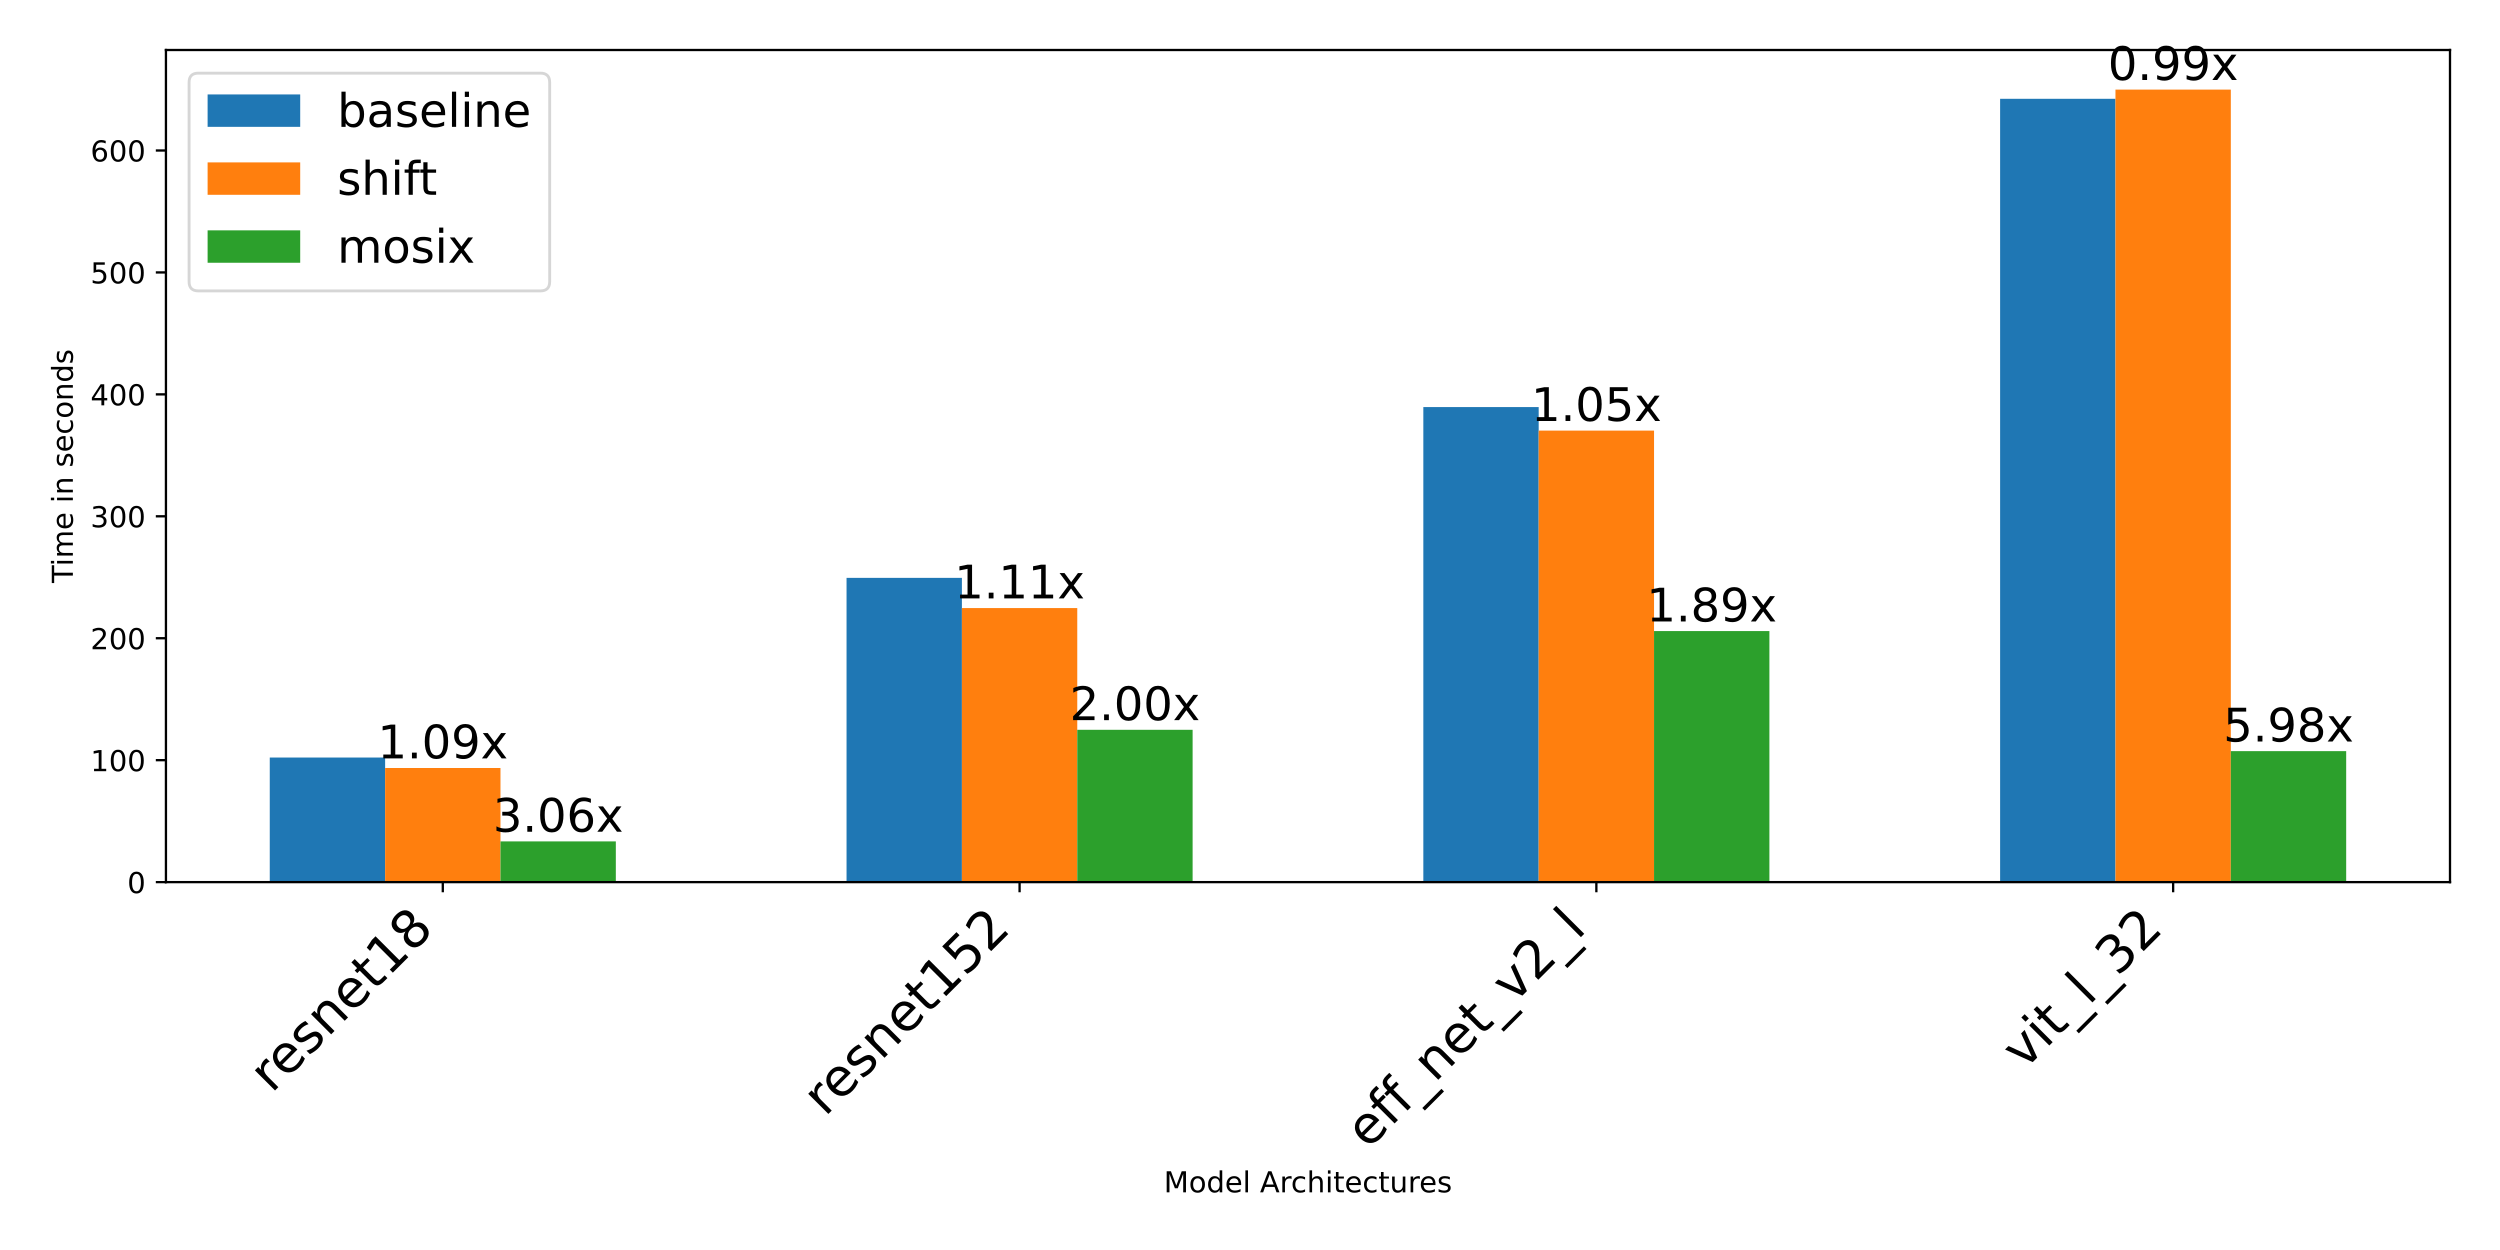
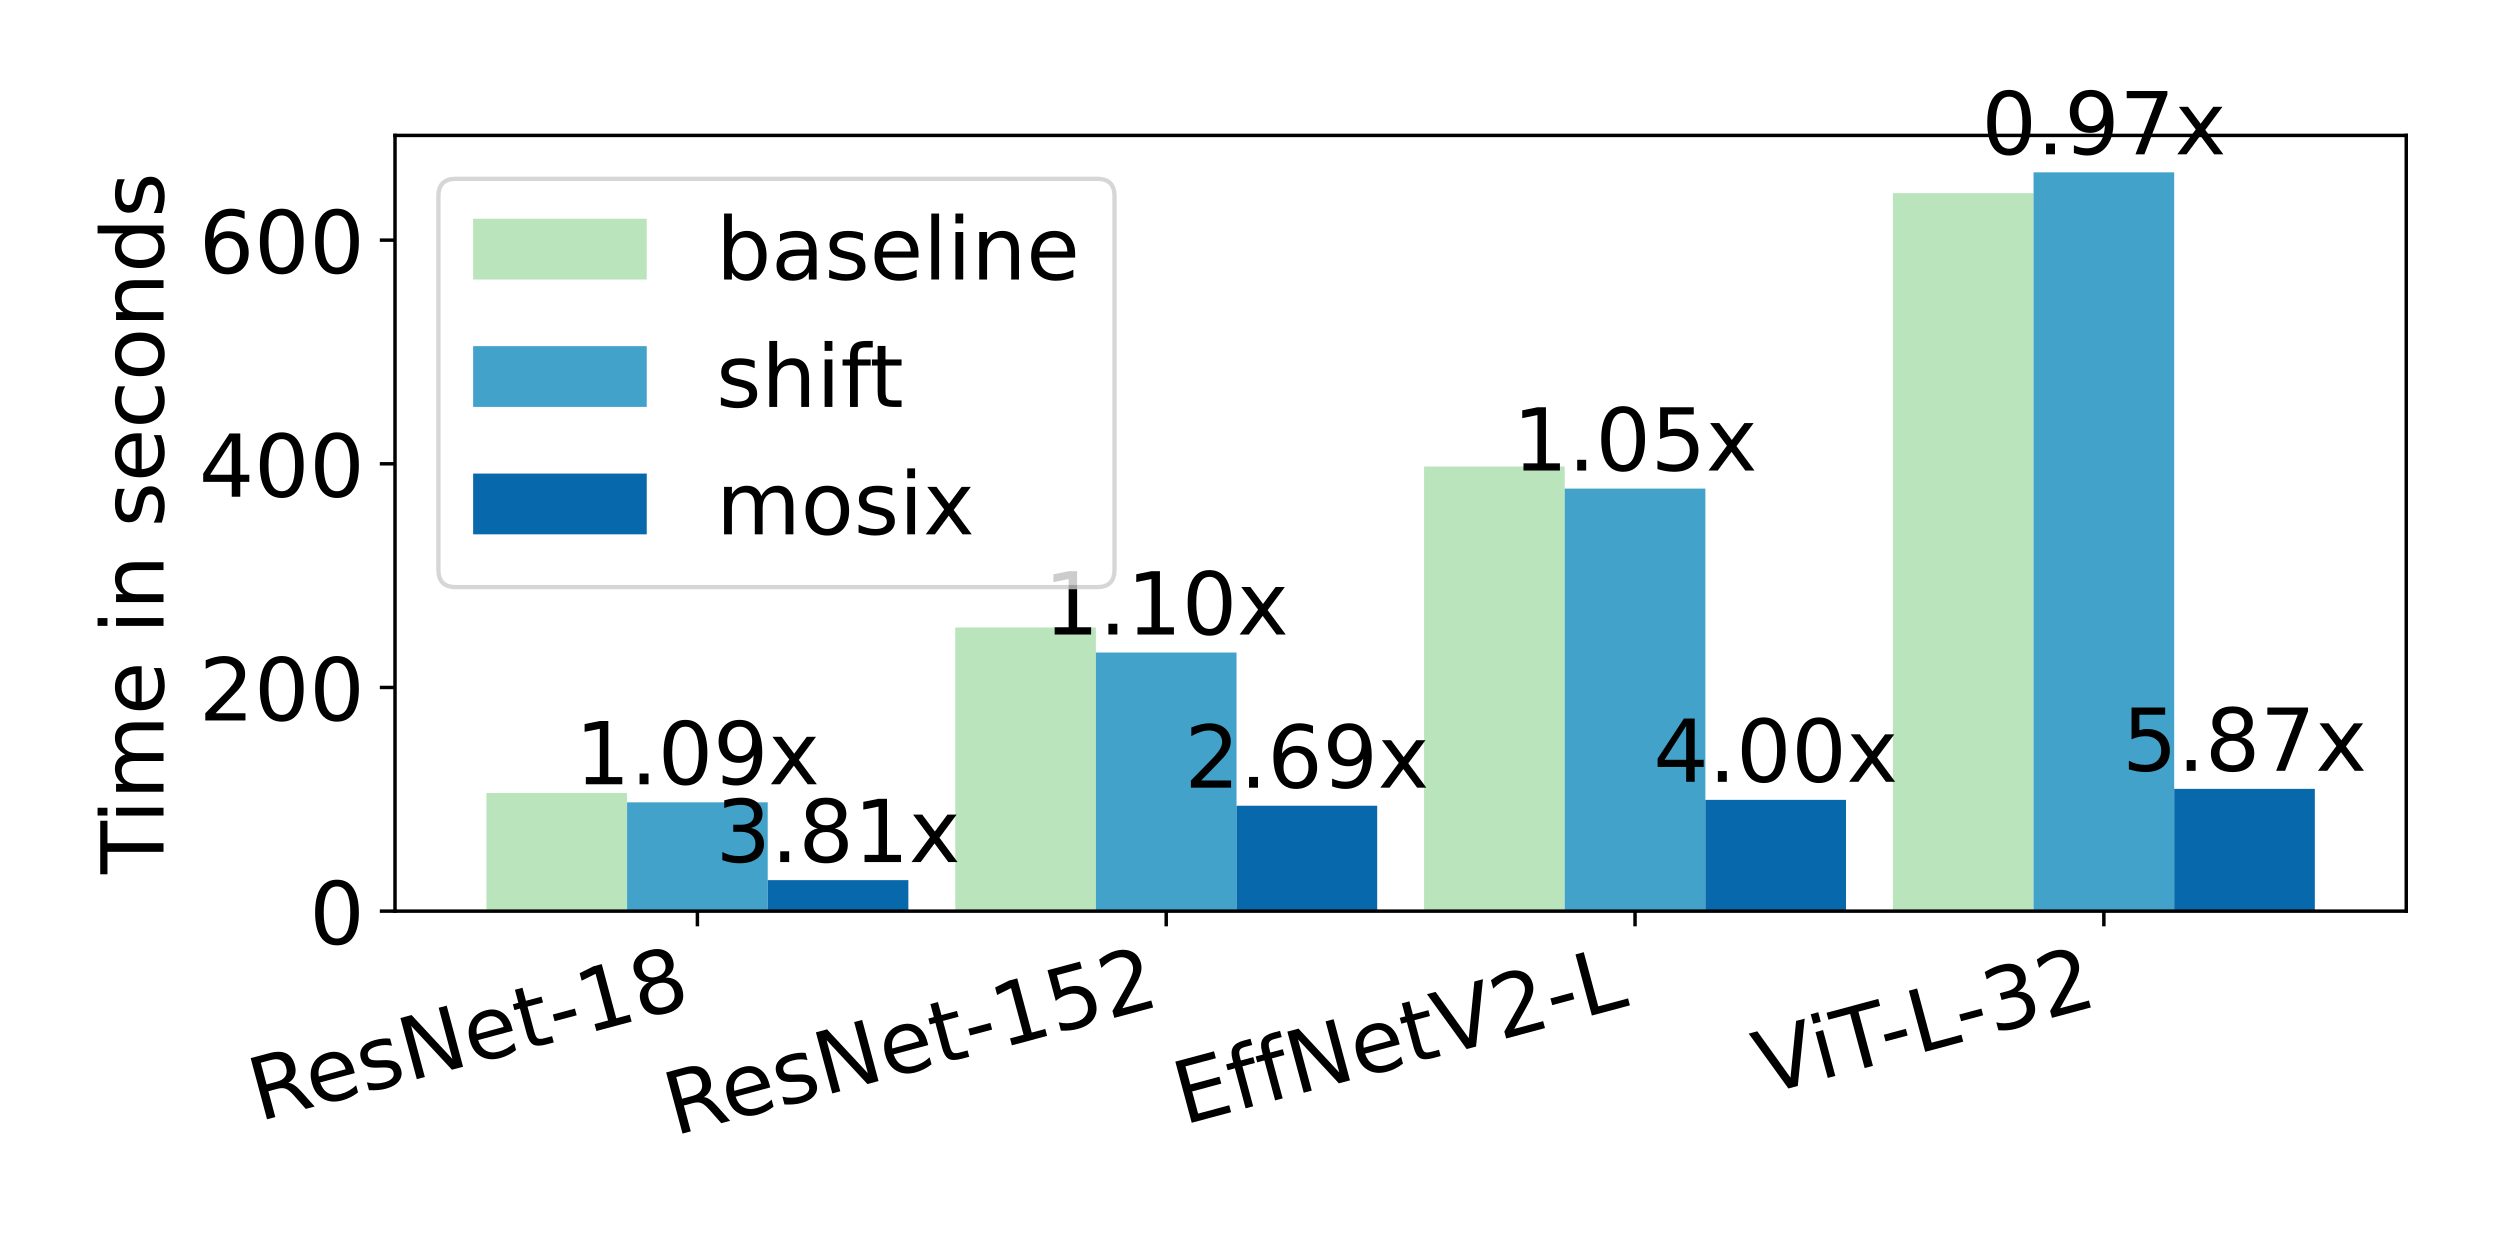
- <svg xmlns="http://www.w3.org/2000/svg" xmlns:xlink="http://www.w3.org/1999/xlink" width="864pt" height="432pt" viewBox="0 0 864 432" version="1.1">
+ <svg xmlns="http://www.w3.org/2000/svg" xmlns:xlink="http://www.w3.org/1999/xlink" width="576pt" height="288pt" viewBox="0 0 576 288" version="1.1">
  <defs>
    <style type="text/css">*{stroke-linejoin: round; stroke-linecap: butt}</style>
  </defs>
  <g id="figure_1">
    <g id="patch_1">
-       <path d="M 0 432  L 864 432  L 864 0  L 0 0  z " style="fill: #ffffff" />
+       <path d="M 0 288  L 576 288  L 576 0  L 0 0  z " style="fill: #ffffff" />
    </g>
    <g id="axes_1">
      <g id="patch_2">
-         <path d="M 57.35 304.863  L 846.72 304.863  L 846.72 17.28  L 57.35 17.28  z " style="fill: #ffffff" />
+         <path d="M 91.01 209.925  L 554.4 209.925  L 554.4 31.2  L 91.01 31.2  z " style="fill: #ffffff" />
      </g>
      <g id="patch_3">
-         <path d="M 93.23 304.863  L 133.098 304.863  L 133.098 261.808  L 93.23 261.808  z " clip-path="url(#pca4a6203dc)" style="fill: #1f77b4" />
+         <path d="M 112.073 209.925  L 144.478 209.925  L 144.478 182.713  L 112.073 182.713  z " clip-path="url(#pcd376275b9)" style="fill: #bae4bc" />
      </g>
      <g id="patch_4">
-         <path d="M 292.566 304.863  L 332.433 304.863  L 332.433 199.713  L 292.566 199.713  z " clip-path="url(#pca4a6203dc)" style="fill: #1f77b4" />
+         <path d="M 220.089 209.925  L 252.494 209.925  L 252.494 144.571  L 220.089 144.571  z " clip-path="url(#pcd376275b9)" style="fill: #bae4bc" />
      </g>
      <g id="patch_5">
-         <path d="M 491.902 304.863  L 531.769 304.863  L 531.769 140.692  L 491.902 140.692  z " clip-path="url(#pca4a6203dc)" style="fill: #1f77b4" />
+         <path d="M 328.106 209.925  L 360.511 209.925  L 360.511 107.489  L 328.106 107.489  z " clip-path="url(#pcd376275b9)" style="fill: #bae4bc" />
      </g>
      <g id="patch_6">
-         <path d="M 691.238 304.863  L 731.105 304.863  L 731.105 34.156  L 691.238 34.156  z " clip-path="url(#pca4a6203dc)" style="fill: #1f77b4" />
+         <path d="M 436.122 209.925  L 468.527 209.925  L 468.527 44.502  L 436.122 44.502  z " clip-path="url(#pcd376275b9)" style="fill: #bae4bc" />
      </g>
      <g id="patch_7">
-         <path d="M 133.098 304.863  L 172.965 304.863  L 172.965 265.42  L 133.098 265.42  z " clip-path="url(#pca4a6203dc)" style="fill: #ff7f0e" />
+         <path d="M 144.478 209.925  L 176.883 209.925  L 176.883 184.859  L 144.478 184.859  z " clip-path="url(#pcd376275b9)" style="fill: #43a2ca" />
      </g>
      <g id="patch_8">
-         <path d="M 332.433 304.863  L 372.301 304.863  L 372.301 210.138  L 332.433 210.138  z " clip-path="url(#pca4a6203dc)" style="fill: #ff7f0e" />
+         <path d="M 252.494 209.925  L 284.899 209.925  L 284.899 150.348  L 252.494 150.348  z " clip-path="url(#pcd376275b9)" style="fill: #43a2ca" />
      </g>
      <g id="patch_9">
-         <path d="M 531.769 304.863  L 571.637 304.863  L 571.637 148.814  L 531.769 148.814  z " clip-path="url(#pca4a6203dc)" style="fill: #ff7f0e" />
+         <path d="M 360.511 209.925  L 392.916 209.925  L 392.916 112.576  L 360.511 112.576  z " clip-path="url(#pcd376275b9)" style="fill: #43a2ca" />
      </g>
      <g id="patch_10">
-         <path d="M 731.105 304.863  L 770.972 304.863  L 770.972 30.974  L 731.105 30.974  z " clip-path="url(#pca4a6203dc)" style="fill: #ff7f0e" />
+         <path d="M 468.527 209.925  L 500.932 209.925  L 500.932 39.711  L 468.527 39.711  z " clip-path="url(#pcd376275b9)" style="fill: #43a2ca" />
      </g>
      <g id="patch_11">
-         <path d="M 172.965 304.863  L 212.832 304.863  L 212.832 290.78  L 172.965 290.78  z " clip-path="url(#pca4a6203dc)" style="fill: #2ca02c" />
+         <path d="M 176.883 209.925  L 209.288 209.925  L 209.288 202.781  L 176.883 202.781  z " clip-path="url(#pcd376275b9)" style="fill: #0868ac" />
      </g>
      <g id="patch_12">
-         <path d="M 372.301 304.863  L 412.168 304.863  L 412.168 252.215  L 372.301 252.215  z " clip-path="url(#pca4a6203dc)" style="fill: #2ca02c" />
+         <path d="M 284.899 209.925  L 317.304 209.925  L 317.304 185.645  L 284.899 185.645  z " clip-path="url(#pcd376275b9)" style="fill: #0868ac" />
      </g>
      <g id="patch_13">
-         <path d="M 571.637 304.863  L 611.504 304.863  L 611.504 218.106  L 571.637 218.106  z " clip-path="url(#pca4a6203dc)" style="fill: #2ca02c" />
+         <path d="M 392.916 209.925  L 425.321 209.925  L 425.321 184.291  L 392.916 184.291  z " clip-path="url(#pcd376275b9)" style="fill: #0868ac" />
      </g>
      <g id="patch_14">
-         <path d="M 770.972 304.863  L 810.84 304.863  L 810.84 259.593  L 770.972 259.593  z " clip-path="url(#pca4a6203dc)" style="fill: #2ca02c" />
+         <path d="M 500.932 209.925  L 533.337 209.925  L 533.337 181.759  L 500.932 181.759  z " clip-path="url(#pcd376275b9)" style="fill: #0868ac" />
      </g>
      <g id="matplotlib.axis_1">
        <g id="xtick_1">
          <g id="line2d_1">
            <defs>
-               <path id="ma5a28cb47e" d="M 0 0  L 0 3.5  " style="stroke: #000000; stroke-width: 0.8" />
+               <path id="mffe5e82591" d="M 0 0  L 0 3.5  " style="stroke: #000000; stroke-width: 0.8" />
            </defs>
            <g>
-               <use xlink:href="#ma5a28cb47e" x="153.031" y="304.863" style="stroke: #000000; stroke-width: 0.8" />
+               <use xlink:href="#mffe5e82591" x="160.681" y="209.925" style="stroke: #000000; stroke-width: 0.8" />
            </g>
          </g>
          <g id="text_1">
-             <g transform="translate(93.89212 378.0261) rotate(-45) scale(0.18 -0.18)">
-               <defs>
-                 <path id="DejaVuSans-72" d="M 2631 2963  Q 2534 3019 2420 3045  Q 2306 3072 2169 3072  Q 1681 3072 1420 2755  Q 1159 2438 1159 1844  L 1159 0  L 581 0  L 581 3500  L 1159 3500  L 1159 2956  Q 1341 3275 1631 3429  Q 1922 3584 2338 3584  Q 2397 3584 2469 3576  Q 2541 3569 2628 3553  L 2631 2963  z " transform="scale(0.015625)" />
+             <g transform="translate(59.6337 258.3906) rotate(-15) scale(0.2 -0.2)">
+               <defs>
+                 <path id="DejaVuSans-52" d="M 2841 2188  Q 3044 2119 3236 1894  Q 3428 1669 3622 1275  L 4263 0  L 3584 0  L 2988 1197  Q 2756 1666 2539 1819  Q 2322 1972 1947 1972  L 1259 1972  L 1259 0  L 628 0  L 628 4666  L 2053 4666  Q 2853 4666 3247 4331  Q 3641 3997 3641 3322  Q 3641 2881 3436 2590  Q 3231 2300 2841 2188  z M 1259 4147  L 1259 2491  L 2053 2491  Q 2509 2491 2742 2702  Q 2975 2913 2975 3322  Q 2975 3731 2742 3939  Q 2509 4147 2053 4147  L 1259 4147  z " transform="scale(0.015625)" />
                <path id="DejaVuSans-65" d="M 3597 1894  L 3597 1613  L 953 1613  Q 991 1019 1311 708  Q 1631 397 2203 397  Q 2534 397 2845 478  Q 3156 559 3463 722  L 3463 178  Q 3153 47 2828 -22  Q 2503 -91 2169 -91  Q 1331 -91 842 396  Q 353 884 353 1716  Q 353 2575 817 3079  Q 1281 3584 2069 3584  Q 2775 3584 3186 3129  Q 3597 2675 3597 1894  z M 3022 2063  Q 3016 2534 2758 2815  Q 2500 3097 2075 3097  Q 1594 3097 1305 2825  Q 1016 2553 972 2059  L 3022 2063  z " transform="scale(0.015625)" />
                <path id="DejaVuSans-73" d="M 2834 3397  L 2834 2853  Q 2591 2978 2328 3040  Q 2066 3103 1784 3103  Q 1356 3103 1142 2972  Q 928 2841 928 2578  Q 928 2378 1081 2264  Q 1234 2150 1697 2047  L 1894 2003  Q 2506 1872 2764 1633  Q 3022 1394 3022 966  Q 3022 478 2636 193  Q 2250 -91 1575 -91  Q 1294 -91 989 -36  Q 684 19 347 128  L 347 722  Q 666 556 975 473  Q 1284 391 1588 391  Q 1994 391 2212 530  Q 2431 669 2431 922  Q 2431 1156 2273 1281  Q 2116 1406 1581 1522  L 1381 1569  Q 847 1681 609 1914  Q 372 2147 372 2553  Q 372 3047 722 3315  Q 1072 3584 1716 3584  Q 2034 3584 2315 3537  Q 2597 3491 2834 3397  z " transform="scale(0.015625)" />
-                 <path id="DejaVuSans-6e" d="M 3513 2113  L 3513 0  L 2938 0  L 2938 2094  Q 2938 2591 2744 2837  Q 2550 3084 2163 3084  Q 1697 3084 1428 2787  Q 1159 2491 1159 1978  L 1159 0  L 581 0  L 581 3500  L 1159 3500  L 1159 2956  Q 1366 3272 1645 3428  Q 1925 3584 2291 3584  Q 2894 3584 3203 3211  Q 3513 2838 3513 2113  z " transform="scale(0.015625)" />
+                 <path id="DejaVuSans-4e" d="M 628 4666  L 1478 4666  L 3547 763  L 3547 4666  L 4159 4666  L 4159 0  L 3309 0  L 1241 3903  L 1241 0  L 628 0  L 628 4666  z " transform="scale(0.015625)" />
                <path id="DejaVuSans-74" d="M 1172 4494  L 1172 3500  L 2356 3500  L 2356 3053  L 1172 3053  L 1172 1153  Q 1172 725 1289 603  Q 1406 481 1766 481  L 2356 481  L 2356 0  L 1766 0  Q 1100 0 847 248  Q 594 497 594 1153  L 594 3053  L 172 3053  L 172 3500  L 594 3500  L 594 4494  L 1172 4494  z " transform="scale(0.015625)" />
+                 <path id="DejaVuSans-2d" d="M 313 2009  L 1997 2009  L 1997 1497  L 313 1497  L 313 2009  z " transform="scale(0.015625)" />
                <path id="DejaVuSans-31" d="M 794 531  L 1825 531  L 1825 4091  L 703 3866  L 703 4441  L 1819 4666  L 2450 4666  L 2450 531  L 3481 531  L 3481 0  L 794 0  L 794 531  z " transform="scale(0.015625)" />
                <path id="DejaVuSans-38" d="M 2034 2216  Q 1584 2216 1326 1975  Q 1069 1734 1069 1313  Q 1069 891 1326 650  Q 1584 409 2034 409  Q 2484 409 2743 651  Q 3003 894 3003 1313  Q 3003 1734 2745 1975  Q 2488 2216 2034 2216  z M 1403 2484  Q 997 2584 770 2862  Q 544 3141 544 3541  Q 544 4100 942 4425  Q 1341 4750 2034 4750  Q 2731 4750 3128 4425  Q 3525 4100 3525 3541  Q 3525 3141 3298 2862  Q 3072 2584 2669 2484  Q 3125 2378 3379 2068  Q 3634 1759 3634 1313  Q 3634 634 3220 271  Q 2806 -91 2034 -91  Q 1263 -91 848 271  Q 434 634 434 1313  Q 434 1759 690 2068  Q 947 2378 1403 2484  z M 1172 3481  Q 1172 3119 1398 2916  Q 1625 2713 2034 2713  Q 2441 2713 2670 2916  Q 2900 3119 2900 3481  Q 2900 3844 2670 4047  Q 2441 4250 2034 4250  Q 1625 4250 1398 4047  Q 1172 3844 1172 3481  z " transform="scale(0.015625)" />
              </defs>
-               <use xlink:href="#DejaVuSans-72" />
-               <use xlink:href="#DejaVuSans-65" x="38.863" />
-               <use xlink:href="#DejaVuSans-73" x="100.387" />
-               <use xlink:href="#DejaVuSans-6e" x="152.486" />
-               <use xlink:href="#DejaVuSans-65" x="215.865" />
-               <use xlink:href="#DejaVuSans-74" x="277.389" />
-               <use xlink:href="#DejaVuSans-31" x="316.598" />
-               <use xlink:href="#DejaVuSans-38" x="380.221" />
+               <use xlink:href="#DejaVuSans-52" />
+               <use xlink:href="#DejaVuSans-65" x="64.982" />
+               <use xlink:href="#DejaVuSans-73" x="126.506" />
+               <use xlink:href="#DejaVuSans-4e" x="178.605" />
+               <use xlink:href="#DejaVuSans-65" x="253.41" />
+               <use xlink:href="#DejaVuSans-74" x="314.934" />
+               <use xlink:href="#DejaVuSans-2d" x="354.143" />
+               <use xlink:href="#DejaVuSans-31" x="390.227" />
+               <use xlink:href="#DejaVuSans-38" x="453.85" />
            </g>
          </g>
        </g>
        <g id="xtick_2">
          <g id="line2d_2">
            <g>
-               <use xlink:href="#ma5a28cb47e" x="352.367" y="304.863" style="stroke: #000000; stroke-width: 0.8" />
+               <use xlink:href="#mffe5e82591" x="268.697" y="209.925" style="stroke: #000000; stroke-width: 0.8" />
            </g>
          </g>
          <g id="text_2">
-             <g transform="translate(285.1298 386.1242) rotate(-45) scale(0.18 -0.18)">
+             <g transform="translate(155.3586 261.6841) rotate(-15) scale(0.2 -0.2)">
              <defs>
                <path id="DejaVuSans-35" d="M 691 4666  L 3169 4666  L 3169 4134  L 1269 4134  L 1269 2991  Q 1406 3038 1543 3061  Q 1681 3084 1819 3084  Q 2600 3084 3056 2656  Q 3513 2228 3513 1497  Q 3513 744 3044 326  Q 2575 -91 1722 -91  Q 1428 -91 1123 -41  Q 819 9 494 109  L 494 744  Q 775 591 1075 516  Q 1375 441 1709 441  Q 2250 441 2565 725  Q 2881 1009 2881 1497  Q 2881 1984 2565 2268  Q 2250 2553 1709 2553  Q 1456 2553 1204 2497  Q 953 2441 691 2322  L 691 4666  z " transform="scale(0.015625)" />
                <path id="DejaVuSans-32" d="M 1228 531  L 3431 531  L 3431 0  L 469 0  L 469 531  Q 828 903 1448 1529  Q 2069 2156 2228 2338  Q 2531 2678 2651 2914  Q 2772 3150 2772 3378  Q 2772 3750 2511 3984  Q 2250 4219 1831 4219  Q 1534 4219 1204 4116  Q 875 4013 500 3803  L 500 4441  Q 881 4594 1212 4672  Q 1544 4750 1819 4750  Q 2544 4750 2975 4387  Q 3406 4025 3406 3419  Q 3406 3131 3298 2873  Q 3191 2616 2906 2266  Q 2828 2175 2409 1742  Q 1991 1309 1228 531  z " transform="scale(0.015625)" />
              </defs>
-               <use xlink:href="#DejaVuSans-72" />
-               <use xlink:href="#DejaVuSans-65" x="38.863" />
-               <use xlink:href="#DejaVuSans-73" x="100.387" />
-               <use xlink:href="#DejaVuSans-6e" x="152.486" />
-               <use xlink:href="#DejaVuSans-65" x="215.865" />
-               <use xlink:href="#DejaVuSans-74" x="277.389" />
-               <use xlink:href="#DejaVuSans-31" x="316.598" />
-               <use xlink:href="#DejaVuSans-35" x="380.221" />
-               <use xlink:href="#DejaVuSans-32" x="443.844" />
+               <use xlink:href="#DejaVuSans-52" />
+               <use xlink:href="#DejaVuSans-65" x="64.982" />
+               <use xlink:href="#DejaVuSans-73" x="126.506" />
+               <use xlink:href="#DejaVuSans-4e" x="178.605" />
+               <use xlink:href="#DejaVuSans-65" x="253.41" />
+               <use xlink:href="#DejaVuSans-74" x="314.934" />
+               <use xlink:href="#DejaVuSans-2d" x="354.143" />
+               <use xlink:href="#DejaVuSans-31" x="390.227" />
+               <use xlink:href="#DejaVuSans-35" x="453.85" />
+               <use xlink:href="#DejaVuSans-32" x="517.473" />
            </g>
          </g>
        </g>
        <g id="xtick_3">
          <g id="line2d_3">
            <g>
-               <use xlink:href="#ma5a28cb47e" x="551.703" y="304.863" style="stroke: #000000; stroke-width: 0.8" />
+               <use xlink:href="#mffe5e82591" x="376.713" y="209.925" style="stroke: #000000; stroke-width: 0.8" />
            </g>
          </g>
          <g id="text_3">
-             <g transform="translate(472.762 397.4739) rotate(-45) scale(0.18 -0.18)">
-               <defs>
+             <g transform="translate(272.675 259.1922) rotate(-15) scale(0.2 -0.2)">
+               <defs>
+                 <path id="DejaVuSans-45" d="M 628 4666  L 3578 4666  L 3578 4134  L 1259 4134  L 1259 2753  L 3481 2753  L 3481 2222  L 1259 2222  L 1259 531  L 3634 531  L 3634 0  L 628 0  L 628 4666  z " transform="scale(0.015625)" />
                <path id="DejaVuSans-66" d="M 2375 4863  L 2375 4384  L 1825 4384  Q 1516 4384 1395 4259  Q 1275 4134 1275 3809  L 1275 3500  L 2222 3500  L 2222 3053  L 1275 3053  L 1275 0  L 697 0  L 697 3053  L 147 3053  L 147 3500  L 697 3500  L 697 3744  Q 697 4328 969 4595  Q 1241 4863 1831 4863  L 2375 4863  z " transform="scale(0.015625)" />
-                 <path id="DejaVuSans-5f" d="M 3263 -1063  L 3263 -1509  L -63 -1509  L -63 -1063  L 3263 -1063  z " transform="scale(0.015625)" />
-                 <path id="DejaVuSans-76" d="M 191 3500  L 800 3500  L 1894 563  L 2988 3500  L 3597 3500  L 2284 0  L 1503 0  L 191 3500  z " transform="scale(0.015625)" />
-                 <path id="DejaVuSans-6c" d="M 603 4863  L 1178 4863  L 1178 0  L 603 0  L 603 4863  z " transform="scale(0.015625)" />
-               </defs>
-               <use xlink:href="#DejaVuSans-65" />
-               <use xlink:href="#DejaVuSans-66" x="61.523" />
-               <use xlink:href="#DejaVuSans-66" x="96.729" />
-               <use xlink:href="#DejaVuSans-5f" x="131.934" />
-               <use xlink:href="#DejaVuSans-6e" x="181.934" />
-               <use xlink:href="#DejaVuSans-65" x="245.312" />
-               <use xlink:href="#DejaVuSans-74" x="306.836" />
-               <use xlink:href="#DejaVuSans-5f" x="346.045" />
-               <use xlink:href="#DejaVuSans-76" x="396.045" />
-               <use xlink:href="#DejaVuSans-32" x="455.225" />
-               <use xlink:href="#DejaVuSans-5f" x="518.848" />
-               <use xlink:href="#DejaVuSans-6c" x="568.848" />
+                 <path id="DejaVuSans-56" d="M 1831 0  L 50 4666  L 709 4666  L 2188 738  L 3669 4666  L 4325 4666  L 2547 0  L 1831 0  z " transform="scale(0.015625)" />
+                 <path id="DejaVuSans-4c" d="M 628 4666  L 1259 4666  L 1259 531  L 3531 531  L 3531 0  L 628 0  L 628 4666  z " transform="scale(0.015625)" />
+               </defs>
+               <use xlink:href="#DejaVuSans-45" />
+               <use xlink:href="#DejaVuSans-66" x="63.184" />
+               <use xlink:href="#DejaVuSans-66" x="98.389" />
+               <use xlink:href="#DejaVuSans-4e" x="133.594" />
+               <use xlink:href="#DejaVuSans-65" x="208.398" />
+               <use xlink:href="#DejaVuSans-74" x="269.922" />
+               <use xlink:href="#DejaVuSans-56" x="309.131" />
+               <use xlink:href="#DejaVuSans-32" x="377.539" />
+               <use xlink:href="#DejaVuSans-2d" x="441.162" />
+               <use xlink:href="#DejaVuSans-4c" x="477.246" />
            </g>
          </g>
        </g>
        <g id="xtick_4">
          <g id="line2d_4">
            <g>
-               <use xlink:href="#ma5a28cb47e" x="751.039" y="304.863" style="stroke: #000000; stroke-width: 0.8" />
+               <use xlink:href="#mffe5e82591" x="484.729" y="209.925" style="stroke: #000000; stroke-width: 0.8" />
            </g>
          </g>
          <g id="text_4">
-             <g transform="translate(699.5185 370.0532) rotate(-45) scale(0.18 -0.18)">
+             <g transform="translate(406.5208 252.2712) rotate(-15) scale(0.2 -0.2)">
              <defs>
                <path id="DejaVuSans-69" d="M 603 3500  L 1178 3500  L 1178 0  L 603 0  L 603 3500  z M 603 4863  L 1178 4863  L 1178 4134  L 603 4134  L 603 4863  z " transform="scale(0.015625)" />
+                 <path id="DejaVuSans-54" d="M -19 4666  L 3928 4666  L 3928 4134  L 2272 4134  L 2272 0  L 1638 0  L 1638 4134  L -19 4134  L -19 4666  z " transform="scale(0.015625)" />
                <path id="DejaVuSans-33" d="M 2597 2516  Q 3050 2419 3304 2112  Q 3559 1806 3559 1356  Q 3559 666 3084 287  Q 2609 -91 1734 -91  Q 1441 -91 1130 -33  Q 819 25 488 141  L 488 750  Q 750 597 1062 519  Q 1375 441 1716 441  Q 2309 441 2620 675  Q 2931 909 2931 1356  Q 2931 1769 2642 2001  Q 2353 2234 1838 2234  L 1294 2234  L 1294 2753  L 1863 2753  Q 2328 2753 2575 2939  Q 2822 3125 2822 3475  Q 2822 3834 2567 4026  Q 2313 4219 1838 4219  Q 1578 4219 1281 4162  Q 984 4106 628 3988  L 628 4550  Q 988 4650 1302 4700  Q 1616 4750 1894 4750  Q 2613 4750 3031 4423  Q 3450 4097 3450 3541  Q 3450 3153 3228 2886  Q 3006 2619 2597 2516  z " transform="scale(0.015625)" />
              </defs>
-               <use xlink:href="#DejaVuSans-76" />
-               <use xlink:href="#DejaVuSans-69" x="59.18" />
-               <use xlink:href="#DejaVuSans-74" x="86.963" />
-               <use xlink:href="#DejaVuSans-5f" x="126.172" />
-               <use xlink:href="#DejaVuSans-6c" x="176.172" />
-               <use xlink:href="#DejaVuSans-5f" x="203.955" />
-               <use xlink:href="#DejaVuSans-33" x="253.955" />
-               <use xlink:href="#DejaVuSans-32" x="317.578" />
-             </g>
-           </g>
-         </g>
-         <g id="text_5">
-           <g transform="translate(402.2233 412.0734) scale(0.1 -0.1)">
-             <defs>
-               <path id="DejaVuSans-4d" d="M 628 4666  L 1569 4666  L 2759 1491  L 3956 4666  L 4897 4666  L 4897 0  L 4281 0  L 4281 4097  L 3078 897  L 2444 897  L 1241 4097  L 1241 0  L 628 0  L 628 4666  z " transform="scale(0.015625)" />
-               <path id="DejaVuSans-6f" d="M 1959 3097  Q 1497 3097 1228 2736  Q 959 2375 959 1747  Q 959 1119 1226 758  Q 1494 397 1959 397  Q 2419 397 2687 759  Q 2956 1122 2956 1747  Q 2956 2369 2687 2733  Q 2419 3097 1959 3097  z M 1959 3584  Q 2709 3584 3137 3096  Q 3566 2609 3566 1747  Q 3566 888 3137 398  Q 2709 -91 1959 -91  Q 1206 -91 779 398  Q 353 888 353 1747  Q 353 2609 779 3096  Q 1206 3584 1959 3584  z " transform="scale(0.015625)" />
-               <path id="DejaVuSans-64" d="M 2906 2969  L 2906 4863  L 3481 4863  L 3481 0  L 2906 0  L 2906 525  Q 2725 213 2448 61  Q 2172 -91 1784 -91  Q 1150 -91 751 415  Q 353 922 353 1747  Q 353 2572 751 3078  Q 1150 3584 1784 3584  Q 2172 3584 2448 3432  Q 2725 3281 2906 2969  z M 947 1747  Q 947 1113 1208 752  Q 1469 391 1925 391  Q 2381 391 2643 752  Q 2906 1113 2906 1747  Q 2906 2381 2643 2742  Q 2381 3103 1925 3103  Q 1469 3103 1208 2742  Q 947 2381 947 1747  z " transform="scale(0.015625)" />
-               <path id="DejaVuSans-20" transform="scale(0.015625)" />
-               <path id="DejaVuSans-41" d="M 2188 4044  L 1331 1722  L 3047 1722  L 2188 4044  z M 1831 4666  L 2547 4666  L 4325 0  L 3669 0  L 3244 1197  L 1141 1197  L 716 0  L 50 0  L 1831 4666  z " transform="scale(0.015625)" />
-               <path id="DejaVuSans-63" d="M 3122 3366  L 3122 2828  Q 2878 2963 2633 3030  Q 2388 3097 2138 3097  Q 1578 3097 1268 2742  Q 959 2388 959 1747  Q 959 1106 1268 751  Q 1578 397 2138 397  Q 2388 397 2633 464  Q 2878 531 3122 666  L 3122 134  Q 2881 22 2623 -34  Q 2366 -91 2075 -91  Q 1284 -91 818 406  Q 353 903 353 1747  Q 353 2603 823 3093  Q 1294 3584 2113 3584  Q 2378 3584 2631 3529  Q 2884 3475 3122 3366  z " transform="scale(0.015625)" />
-               <path id="DejaVuSans-68" d="M 3513 2113  L 3513 0  L 2938 0  L 2938 2094  Q 2938 2591 2744 2837  Q 2550 3084 2163 3084  Q 1697 3084 1428 2787  Q 1159 2491 1159 1978  L 1159 0  L 581 0  L 581 4863  L 1159 4863  L 1159 2956  Q 1366 3272 1645 3428  Q 1925 3584 2291 3584  Q 2894 3584 3203 3211  Q 3513 2838 3513 2113  z " transform="scale(0.015625)" />
-               <path id="DejaVuSans-75" d="M 544 1381  L 544 3500  L 1119 3500  L 1119 1403  Q 1119 906 1312 657  Q 1506 409 1894 409  Q 2359 409 2629 706  Q 2900 1003 2900 1516  L 2900 3500  L 3475 3500  L 3475 0  L 2900 0  L 2900 538  Q 2691 219 2414 64  Q 2138 -91 1772 -91  Q 1169 -91 856 284  Q 544 659 544 1381  z M 1991 3584  L 1991 3584  z " transform="scale(0.015625)" />
-             </defs>
-             <use xlink:href="#DejaVuSans-4d" />
-             <use xlink:href="#DejaVuSans-6f" x="86.279" />
-             <use xlink:href="#DejaVuSans-64" x="147.461" />
-             <use xlink:href="#DejaVuSans-65" x="210.938" />
-             <use xlink:href="#DejaVuSans-6c" x="272.461" />
-             <use xlink:href="#DejaVuSans-20" x="300.244" />
-             <use xlink:href="#DejaVuSans-41" x="332.031" />
-             <use xlink:href="#DejaVuSans-72" x="400.439" />
-             <use xlink:href="#DejaVuSans-63" x="439.303" />
-             <use xlink:href="#DejaVuSans-68" x="494.283" />
-             <use xlink:href="#DejaVuSans-69" x="557.662" />
-             <use xlink:href="#DejaVuSans-74" x="585.445" />
-             <use xlink:href="#DejaVuSans-65" x="624.654" />
-             <use xlink:href="#DejaVuSans-63" x="686.178" />
-             <use xlink:href="#DejaVuSans-74" x="741.158" />
-             <use xlink:href="#DejaVuSans-75" x="780.367" />
-             <use xlink:href="#DejaVuSans-72" x="843.746" />
-             <use xlink:href="#DejaVuSans-65" x="882.609" />
-             <use xlink:href="#DejaVuSans-73" x="944.133" />
+               <use xlink:href="#DejaVuSans-56" />
+               <use xlink:href="#DejaVuSans-69" x="66.158" />
+               <use xlink:href="#DejaVuSans-54" x="93.941" />
+               <use xlink:href="#DejaVuSans-2d" x="145.9" />
+               <use xlink:href="#DejaVuSans-4c" x="181.984" />
+               <use xlink:href="#DejaVuSans-2d" x="235.947" />
+               <use xlink:href="#DejaVuSans-33" x="272.031" />
+               <use xlink:href="#DejaVuSans-32" x="335.654" />
+             </g>
          </g>
        </g>
      </g>
      <g id="matplotlib.axis_2">
        <g id="ytick_1">
          <g id="line2d_5">
            <defs>
-               <path id="mbbe4f7f788" d="M 0 0  L -3.5 0  " style="stroke: #000000; stroke-width: 0.8" />
+               <path id="m9cca96bd37" d="M 0 0  L -3.5 0  " style="stroke: #000000; stroke-width: 0.8" />
            </defs>
            <g>
-               <use xlink:href="#mbbe4f7f788" x="57.35" y="304.863" style="stroke: #000000; stroke-width: 0.8" />
-             </g>
-           </g>
-           <g id="text_6">
-             <g transform="translate(43.9875 308.662) scale(0.1 -0.1)">
+               <use xlink:href="#m9cca96bd37" x="91.01" y="209.925" style="stroke: #000000; stroke-width: 0.8" />
+             </g>
+           </g>
+           <g id="text_5">
+             <g transform="translate(71.285 217.5231) scale(0.2 -0.2)">
              <defs>
                <path id="DejaVuSans-30" d="M 2034 4250  Q 1547 4250 1301 3770  Q 1056 3291 1056 2328  Q 1056 1369 1301 889  Q 1547 409 2034 409  Q 2525 409 2770 889  Q 3016 1369 3016 2328  Q 3016 3291 2770 3770  Q 2525 4250 2034 4250  z M 2034 4750  Q 2819 4750 3233 4129  Q 3647 3509 3647 2328  Q 3647 1150 3233 529  Q 2819 -91 2034 -91  Q 1250 -91 836 529  Q 422 1150 422 2328  Q 422 3509 836 4129  Q 1250 4750 2034 4750  z " transform="scale(0.015625)" />
              </defs>
              <use xlink:href="#DejaVuSans-30" />
            </g>
          </g>
        </g>
        <g id="ytick_2">
          <g id="line2d_6">
            <g>
-               <use xlink:href="#mbbe4f7f788" x="57.35" y="262.72" style="stroke: #000000; stroke-width: 0.8" />
-             </g>
-           </g>
-           <g id="text_7">
-             <g transform="translate(31.2625 266.5193) scale(0.1 -0.1)">
-               <use xlink:href="#DejaVuSans-31" />
-               <use xlink:href="#DejaVuSans-30" x="63.623" />
-               <use xlink:href="#DejaVuSans-30" x="127.246" />
-             </g>
-           </g>
-         </g>
-         <g id="ytick_3">
-           <g id="line2d_7">
-             <g>
-               <use xlink:href="#mbbe4f7f788" x="57.35" y="220.577" style="stroke: #000000; stroke-width: 0.8" />
-             </g>
-           </g>
-           <g id="text_8">
-             <g transform="translate(31.2625 224.3766) scale(0.1 -0.1)">
+               <use xlink:href="#m9cca96bd37" x="91.01" y="158.391" style="stroke: #000000; stroke-width: 0.8" />
+             </g>
+           </g>
+           <g id="text_6">
+             <g transform="translate(45.835 165.9891) scale(0.2 -0.2)">
              <use xlink:href="#DejaVuSans-32" />
              <use xlink:href="#DejaVuSans-30" x="63.623" />
              <use xlink:href="#DejaVuSans-30" x="127.246" />
            </g>
          </g>
        </g>
-         <g id="ytick_4">
-           <g id="line2d_8">
-             <g>
-               <use xlink:href="#mbbe4f7f788" x="57.35" y="178.435" style="stroke: #000000; stroke-width: 0.8" />
-             </g>
-           </g>
-           <g id="text_9">
-             <g transform="translate(31.2625 182.234) scale(0.1 -0.1)">
-               <use xlink:href="#DejaVuSans-33" />
-               <use xlink:href="#DejaVuSans-30" x="63.623" />
-               <use xlink:href="#DejaVuSans-30" x="127.246" />
-             </g>
-           </g>
-         </g>
-         <g id="ytick_5">
-           <g id="line2d_9">
-             <g>
-               <use xlink:href="#mbbe4f7f788" x="57.35" y="136.292" style="stroke: #000000; stroke-width: 0.8" />
-             </g>
-           </g>
-           <g id="text_10">
-             <g transform="translate(31.2625 140.0913) scale(0.1 -0.1)">
+         <g id="ytick_3">
+           <g id="line2d_7">
+             <g>
+               <use xlink:href="#m9cca96bd37" x="91.01" y="106.857" style="stroke: #000000; stroke-width: 0.8" />
+             </g>
+           </g>
+           <g id="text_7">
+             <g transform="translate(45.835 114.4552) scale(0.2 -0.2)">
              <defs>
                <path id="DejaVuSans-34" d="M 2419 4116  L 825 1625  L 2419 1625  L 2419 4116  z M 2253 4666  L 3047 4666  L 3047 1625  L 3713 1625  L 3713 1100  L 3047 1100  L 3047 0  L 2419 0  L 2419 1100  L 313 1100  L 313 1709  L 2253 4666  z " transform="scale(0.015625)" />
              </defs>
              <use xlink:href="#DejaVuSans-34" />
              <use xlink:href="#DejaVuSans-30" x="63.623" />
              <use xlink:href="#DejaVuSans-30" x="127.246" />
            </g>
          </g>
        </g>
-         <g id="ytick_6">
-           <g id="line2d_10">
-             <g>
-               <use xlink:href="#mbbe4f7f788" x="57.35" y="94.149" style="stroke: #000000; stroke-width: 0.8" />
-             </g>
-           </g>
-           <g id="text_11">
-             <g transform="translate(31.2625 97.94863) scale(0.1 -0.1)">
-               <use xlink:href="#DejaVuSans-35" />
-               <use xlink:href="#DejaVuSans-30" x="63.623" />
-               <use xlink:href="#DejaVuSans-30" x="127.246" />
-             </g>
-           </g>
-         </g>
-         <g id="ytick_7">
-           <g id="line2d_11">
-             <g>
-               <use xlink:href="#mbbe4f7f788" x="57.35" y="52.007" style="stroke: #000000; stroke-width: 0.8" />
-             </g>
-           </g>
-           <g id="text_12">
-             <g transform="translate(31.2625 55.80597) scale(0.1 -0.1)">
+         <g id="ytick_4">
+           <g id="line2d_8">
+             <g>
+               <use xlink:href="#m9cca96bd37" x="91.01" y="55.323" style="stroke: #000000; stroke-width: 0.8" />
+             </g>
+           </g>
+           <g id="text_8">
+             <g transform="translate(45.835 62.92131) scale(0.2 -0.2)">
              <defs>
                <path id="DejaVuSans-36" d="M 2113 2584  Q 1688 2584 1439 2293  Q 1191 2003 1191 1497  Q 1191 994 1439 701  Q 1688 409 2113 409  Q 2538 409 2786 701  Q 3034 994 3034 1497  Q 3034 2003 2786 2293  Q 2538 2584 2113 2584  z M 3366 4563  L 3366 3988  Q 3128 4100 2886 4159  Q 2644 4219 2406 4219  Q 1781 4219 1451 3797  Q 1122 3375 1075 2522  Q 1259 2794 1537 2939  Q 1816 3084 2150 3084  Q 2853 3084 3261 2657  Q 3669 2231 3669 1497  Q 3669 778 3244 343  Q 2819 -91 2113 -91  Q 1303 -91 875 529  Q 447 1150 447 2328  Q 447 3434 972 4092  Q 1497 4750 2381 4750  Q 2619 4750 2861 4703  Q 3103 4656 3366 4563  z " transform="scale(0.015625)" />
              </defs>
              <use xlink:href="#DejaVuSans-36" />
              <use xlink:href="#DejaVuSans-30" x="63.623" />
              <use xlink:href="#DejaVuSans-30" x="127.246" />
            </g>
          </g>
        </g>
-         <g id="text_13">
-           <g transform="translate(25.18281 201.4784) rotate(-90) scale(0.1 -0.1)">
+         <g id="text_9">
+           <g transform="translate(37.67562 201.3764) rotate(-90) scale(0.2 -0.2)">
            <defs>
-               <path id="DejaVuSans-54" d="M -19 4666  L 3928 4666  L 3928 4134  L 2272 4134  L 2272 0  L 1638 0  L 1638 4134  L -19 4134  L -19 4666  z " transform="scale(0.015625)" />
              <path id="DejaVuSans-6d" d="M 3328 2828  Q 3544 3216 3844 3400  Q 4144 3584 4550 3584  Q 5097 3584 5394 3201  Q 5691 2819 5691 2113  L 5691 0  L 5113 0  L 5113 2094  Q 5113 2597 4934 2840  Q 4756 3084 4391 3084  Q 3944 3084 3684 2787  Q 3425 2491 3425 1978  L 3425 0  L 2847 0  L 2847 2094  Q 2847 2600 2669 2842  Q 2491 3084 2119 3084  Q 1678 3084 1418 2786  Q 1159 2488 1159 1978  L 1159 0  L 581 0  L 581 3500  L 1159 3500  L 1159 2956  Q 1356 3278 1631 3431  Q 1906 3584 2284 3584  Q 2666 3584 2933 3390  Q 3200 3197 3328 2828  z " transform="scale(0.015625)" />
+               <path id="DejaVuSans-20" transform="scale(0.015625)" />
+               <path id="DejaVuSans-6e" d="M 3513 2113  L 3513 0  L 2938 0  L 2938 2094  Q 2938 2591 2744 2837  Q 2550 3084 2163 3084  Q 1697 3084 1428 2787  Q 1159 2491 1159 1978  L 1159 0  L 581 0  L 581 3500  L 1159 3500  L 1159 2956  Q 1366 3272 1645 3428  Q 1925 3584 2291 3584  Q 2894 3584 3203 3211  Q 3513 2838 3513 2113  z " transform="scale(0.015625)" />
+               <path id="DejaVuSans-63" d="M 3122 3366  L 3122 2828  Q 2878 2963 2633 3030  Q 2388 3097 2138 3097  Q 1578 3097 1268 2742  Q 959 2388 959 1747  Q 959 1106 1268 751  Q 1578 397 2138 397  Q 2388 397 2633 464  Q 2878 531 3122 666  L 3122 134  Q 2881 22 2623 -34  Q 2366 -91 2075 -91  Q 1284 -91 818 406  Q 353 903 353 1747  Q 353 2603 823 3093  Q 1294 3584 2113 3584  Q 2378 3584 2631 3529  Q 2884 3475 3122 3366  z " transform="scale(0.015625)" />
+               <path id="DejaVuSans-6f" d="M 1959 3097  Q 1497 3097 1228 2736  Q 959 2375 959 1747  Q 959 1119 1226 758  Q 1494 397 1959 397  Q 2419 397 2687 759  Q 2956 1122 2956 1747  Q 2956 2369 2687 2733  Q 2419 3097 1959 3097  z M 1959 3584  Q 2709 3584 3137 3096  Q 3566 2609 3566 1747  Q 3566 888 3137 398  Q 2709 -91 1959 -91  Q 1206 -91 779 398  Q 353 888 353 1747  Q 353 2609 779 3096  Q 1206 3584 1959 3584  z " transform="scale(0.015625)" />
+               <path id="DejaVuSans-64" d="M 2906 2969  L 2906 4863  L 3481 4863  L 3481 0  L 2906 0  L 2906 525  Q 2725 213 2448 61  Q 2172 -91 1784 -91  Q 1150 -91 751 415  Q 353 922 353 1747  Q 353 2572 751 3078  Q 1150 3584 1784 3584  Q 2172 3584 2448 3432  Q 2725 3281 2906 2969  z M 947 1747  Q 947 1113 1208 752  Q 1469 391 1925 391  Q 2381 391 2643 752  Q 2906 1113 2906 1747  Q 2906 2381 2643 2742  Q 2381 3103 1925 3103  Q 1469 3103 1208 2742  Q 947 2381 947 1747  z " transform="scale(0.015625)" />
            </defs>
            <use xlink:href="#DejaVuSans-54" />
            <use xlink:href="#DejaVuSans-69" x="57.959" />
            <use xlink:href="#DejaVuSans-6d" x="85.742" />
            <use xlink:href="#DejaVuSans-65" x="183.154" />
            <use xlink:href="#DejaVuSans-20" x="244.678" />
            <use xlink:href="#DejaVuSans-69" x="276.465" />
            <use xlink:href="#DejaVuSans-6e" x="304.248" />
            <use xlink:href="#DejaVuSans-20" x="367.627" />
            <use xlink:href="#DejaVuSans-73" x="399.414" />
            <use xlink:href="#DejaVuSans-65" x="451.514" />
            <use xlink:href="#DejaVuSans-63" x="513.037" />
            <use xlink:href="#DejaVuSans-6f" x="568.018" />
            <use xlink:href="#DejaVuSans-6e" x="629.199" />
            <use xlink:href="#DejaVuSans-64" x="692.578" />
            <use xlink:href="#DejaVuSans-73" x="756.055" />
          </g>
        </g>
      </g>
      <g id="patch_15">
-         <path d="M 57.35 304.863  L 57.35 17.28  " style="fill: none; stroke: #000000; stroke-width: 0.8; stroke-linejoin: miter; stroke-linecap: square" />
+         <path d="M 91.01 209.925  L 91.01 31.2  " style="fill: none; stroke: #000000; stroke-width: 0.8; stroke-linejoin: miter; stroke-linecap: square" />
      </g>
      <g id="patch_16">
-         <path d="M 846.72 304.863  L 846.72 17.28  " style="fill: none; stroke: #000000; stroke-width: 0.8; stroke-linejoin: miter; stroke-linecap: square" />
+         <path d="M 554.4 209.925  L 554.4 31.2  " style="fill: none; stroke: #000000; stroke-width: 0.8; stroke-linejoin: miter; stroke-linecap: square" />
      </g>
      <g id="patch_17">
-         <path d="M 57.35 304.863  L 846.72 304.863  " style="fill: none; stroke: #000000; stroke-width: 0.8; stroke-linejoin: miter; stroke-linecap: square" />
+         <path d="M 91.01 209.925  L 554.4 209.925  " style="fill: none; stroke: #000000; stroke-width: 0.8; stroke-linejoin: miter; stroke-linecap: square" />
      </g>
      <g id="patch_18">
-         <path d="M 57.35 17.28  L 846.72 17.28  " style="fill: none; stroke: #000000; stroke-width: 0.8; stroke-linejoin: miter; stroke-linecap: square" />
-       </g>
-       <g id="text_14">
-         <g transform="translate(130.4837 262.0926) scale(0.16 -0.16)">
+         <path d="M 91.01 31.2  L 554.4 31.2  " style="fill: none; stroke: #000000; stroke-width: 0.8; stroke-linejoin: miter; stroke-linecap: square" />
+       </g>
+       <g id="text_10">
+         <g transform="translate(132.4961 180.6997) scale(0.2 -0.2)">
          <defs>
            <path id="DejaVuSans-2e" d="M 684 794  L 1344 794  L 1344 0  L 684 0  L 684 794  z " transform="scale(0.015625)" />
            <path id="DejaVuSans-39" d="M 703 97  L 703 672  Q 941 559 1184 500  Q 1428 441 1663 441  Q 2288 441 2617 861  Q 2947 1281 2994 2138  Q 2813 1869 2534 1725  Q 2256 1581 1919 1581  Q 1219 1581 811 2004  Q 403 2428 403 3163  Q 403 3881 828 4315  Q 1253 4750 1959 4750  Q 2769 4750 3195 4129  Q 3622 3509 3622 2328  Q 3622 1225 3098 567  Q 2575 -91 1691 -91  Q 1453 -91 1209 -44  Q 966 3 703 97  z M 1959 2075  Q 2384 2075 2632 2365  Q 2881 2656 2881 3163  Q 2881 3666 2632 3958  Q 2384 4250 1959 4250  Q 1534 4250 1286 3958  Q 1038 3666 1038 3163  Q 1038 2656 1286 2365  Q 1534 2075 1959 2075  z " transform="scale(0.015625)" />
            <path id="DejaVuSans-78" d="M 3513 3500  L 2247 1797  L 3578 0  L 2900 0  L 1881 1375  L 863 0  L 184 0  L 1544 1831  L 300 3500  L 978 3500  L 1906 2253  L 2834 3500  L 3513 3500  z " transform="scale(0.015625)" />
          </defs>
          <use xlink:href="#DejaVuSans-31" />
          <use xlink:href="#DejaVuSans-2e" x="63.623" />
          <use xlink:href="#DejaVuSans-30" x="95.41" />
          <use xlink:href="#DejaVuSans-39" x="159.033" />
          <use xlink:href="#DejaVuSans-78" x="222.656" />
        </g>
      </g>
-       <g id="text_15">
-         <g transform="translate(329.8196 206.8104) scale(0.16 -0.16)">
+       <g id="text_11">
+         <g transform="translate(240.5125 146.1885) scale(0.2 -0.2)">
          <use xlink:href="#DejaVuSans-31" />
          <use xlink:href="#DejaVuSans-2e" x="63.623" />
          <use xlink:href="#DejaVuSans-31" x="95.41" />
-           <use xlink:href="#DejaVuSans-31" x="159.033" />
-           <use xlink:href="#DejaVuSans-78" x="222.656" />
-         </g>
-       </g>
-       <g id="text_16">
-         <g transform="translate(529.1554 145.4862) scale(0.16 -0.16)">
+           <use xlink:href="#DejaVuSans-30" x="159.033" />
+           <use xlink:href="#DejaVuSans-78" x="222.656" />
+         </g>
+       </g>
+       <g id="text_12">
+         <g transform="translate(348.5288 108.4166) scale(0.2 -0.2)">
          <use xlink:href="#DejaVuSans-31" />
          <use xlink:href="#DejaVuSans-2e" x="63.623" />
          <use xlink:href="#DejaVuSans-30" x="95.41" />
          <use xlink:href="#DejaVuSans-35" x="159.033" />
          <use xlink:href="#DejaVuSans-78" x="222.656" />
        </g>
      </g>
-       <g id="text_17">
-         <g transform="translate(728.4913 27.64692) scale(0.16 -0.16)">
+       <g id="text_13">
+         <g transform="translate(456.5451 35.55132) scale(0.2 -0.2)">
+           <defs>
+             <path id="DejaVuSans-37" d="M 525 4666  L 3525 4666  L 3525 4397  L 1831 0  L 1172 0  L 2766 4134  L 525 4134  L 525 4666  z " transform="scale(0.015625)" />
+           </defs>
          <use xlink:href="#DejaVuSans-30" />
          <use xlink:href="#DejaVuSans-2e" x="63.623" />
          <use xlink:href="#DejaVuSans-39" x="95.41" />
+           <use xlink:href="#DejaVuSans-37" x="159.033" />
+           <use xlink:href="#DejaVuSans-78" x="222.656" />
+         </g>
+       </g>
+       <g id="text_14">
+         <g transform="translate(164.901 198.6213) scale(0.2 -0.2)">
+           <use xlink:href="#DejaVuSans-33" />
+           <use xlink:href="#DejaVuSans-2e" x="63.623" />
+           <use xlink:href="#DejaVuSans-38" x="95.41" />
+           <use xlink:href="#DejaVuSans-31" x="159.033" />
+           <use xlink:href="#DejaVuSans-78" x="222.656" />
+         </g>
+       </g>
+       <g id="text_15">
+         <g transform="translate(272.9174 181.4852) scale(0.2 -0.2)">
+           <use xlink:href="#DejaVuSans-32" />
+           <use xlink:href="#DejaVuSans-2e" x="63.623" />
+           <use xlink:href="#DejaVuSans-36" x="95.41" />
          <use xlink:href="#DejaVuSans-39" x="159.033" />
          <use xlink:href="#DejaVuSans-78" x="222.656" />
        </g>
      </g>
-       <g id="text_18">
-         <g transform="translate(170.3509 287.452) scale(0.16 -0.16)">
-           <use xlink:href="#DejaVuSans-33" />
-           <use xlink:href="#DejaVuSans-2e" x="63.623" />
-           <use xlink:href="#DejaVuSans-30" x="95.41" />
-           <use xlink:href="#DejaVuSans-36" x="159.033" />
-           <use xlink:href="#DejaVuSans-78" x="222.656" />
-         </g>
-       </g>
-       <g id="text_19">
-         <g transform="translate(369.6867 248.8878) scale(0.16 -0.16)">
-           <use xlink:href="#DejaVuSans-32" />
+       <g id="text_16">
+         <g transform="translate(380.9337 180.1314) scale(0.2 -0.2)">
+           <use xlink:href="#DejaVuSans-34" />
          <use xlink:href="#DejaVuSans-2e" x="63.623" />
          <use xlink:href="#DejaVuSans-30" x="95.41" />
          <use xlink:href="#DejaVuSans-30" x="159.033" />
          <use xlink:href="#DejaVuSans-78" x="222.656" />
        </g>
      </g>
-       <g id="text_20">
-         <g transform="translate(569.0226 214.7781) scale(0.16 -0.16)">
-           <use xlink:href="#DejaVuSans-31" />
+       <g id="text_17">
+         <g transform="translate(488.95 177.5992) scale(0.2 -0.2)">
+           <use xlink:href="#DejaVuSans-35" />
          <use xlink:href="#DejaVuSans-2e" x="63.623" />
          <use xlink:href="#DejaVuSans-38" x="95.41" />
-           <use xlink:href="#DejaVuSans-39" x="159.033" />
-           <use xlink:href="#DejaVuSans-78" x="222.656" />
-         </g>
-       </g>
-       <g id="text_21">
-         <g transform="translate(768.3585 256.2654) scale(0.16 -0.16)">
-           <use xlink:href="#DejaVuSans-35" />
-           <use xlink:href="#DejaVuSans-2e" x="63.623" />
-           <use xlink:href="#DejaVuSans-39" x="95.41" />
-           <use xlink:href="#DejaVuSans-38" x="159.033" />
+           <use xlink:href="#DejaVuSans-37" x="159.033" />
          <use xlink:href="#DejaVuSans-78" x="222.656" />
        </g>
      </g>
      <g id="legend_1">
        <g id="patch_19">
-           <path d="M 68.55 100.535  L 186.768 100.535  Q 189.968 100.535 189.968 97.335  L 189.968 28.48  Q 189.968 25.28 186.768 25.28  L 68.55 25.28  Q 65.35 25.28 65.35 28.48  L 65.35 97.335  Q 65.35 100.535 68.55 100.535  z " style="fill: #ffffff; opacity: 0.8; stroke: #cccccc; stroke-linejoin: miter" />
+           <path d="M 105.01 135.269  L 252.782 135.269  Q 256.782 135.269 256.782 131.269  L 256.782 45.2  Q 256.782 41.2 252.782 41.2  L 105.01 41.2  Q 101.01 41.2 101.01 45.2  L 101.01 131.269  Q 101.01 135.269 105.01 135.269  z " style="fill: #ffffff; opacity: 0.8; stroke: #cccccc; stroke-linejoin: miter" />
        </g>
        <g id="patch_20">
-           <path d="M 71.75 43.837  L 103.75 43.837  L 103.75 32.638  L 71.75 32.638  z " style="fill: #1f77b4" />
-         </g>
-         <g id="text_22">
-           <g transform="translate(116.55 43.8375) scale(0.16 -0.16)">
+           <path d="M 109.01 64.397  L 149.01 64.397  L 149.01 50.397  L 109.01 50.397  z " style="fill: #bae4bc" />
+         </g>
+         <g id="text_18">
+           <g transform="translate(165.01 64.39687) scale(0.2 -0.2)">
            <defs>
              <path id="DejaVuSans-62" d="M 3116 1747  Q 3116 2381 2855 2742  Q 2594 3103 2138 3103  Q 1681 3103 1420 2742  Q 1159 2381 1159 1747  Q 1159 1113 1420 752  Q 1681 391 2138 391  Q 2594 391 2855 752  Q 3116 1113 3116 1747  z M 1159 2969  Q 1341 3281 1617 3432  Q 1894 3584 2278 3584  Q 2916 3584 3314 3078  Q 3713 2572 3713 1747  Q 3713 922 3314 415  Q 2916 -91 2278 -91  Q 1894 -91 1617 61  Q 1341 213 1159 525  L 1159 0  L 581 0  L 581 4863  L 1159 4863  L 1159 2969  z " transform="scale(0.015625)" />
              <path id="DejaVuSans-61" d="M 2194 1759  Q 1497 1759 1228 1600  Q 959 1441 959 1056  Q 959 750 1161 570  Q 1363 391 1709 391  Q 2188 391 2477 730  Q 2766 1069 2766 1631  L 2766 1759  L 2194 1759  z M 3341 1997  L 3341 0  L 2766 0  L 2766 531  Q 2569 213 2275 61  Q 1981 -91 1556 -91  Q 1019 -91 701 211  Q 384 513 384 1019  Q 384 1609 779 1909  Q 1175 2209 1959 2209  L 2766 2209  L 2766 2266  Q 2766 2663 2505 2880  Q 2244 3097 1772 3097  Q 1472 3097 1187 3025  Q 903 2953 641 2809  L 641 3341  Q 956 3463 1253 3523  Q 1550 3584 1831 3584  Q 2591 3584 2966 3190  Q 3341 2797 3341 1997  z " transform="scale(0.015625)" />
+               <path id="DejaVuSans-6c" d="M 603 4863  L 1178 4863  L 1178 0  L 603 0  L 603 4863  z " transform="scale(0.015625)" />
            </defs>
            <use xlink:href="#DejaVuSans-62" />
            <use xlink:href="#DejaVuSans-61" x="63.477" />
            <use xlink:href="#DejaVuSans-73" x="124.756" />
            <use xlink:href="#DejaVuSans-65" x="176.855" />
            <use xlink:href="#DejaVuSans-6c" x="238.379" />
            <use xlink:href="#DejaVuSans-69" x="266.162" />
            <use xlink:href="#DejaVuSans-6e" x="293.945" />
            <use xlink:href="#DejaVuSans-65" x="357.324" />
          </g>
        </g>
        <g id="patch_21">
-           <path d="M 71.75 67.323  L 103.75 67.323  L 103.75 56.123  L 71.75 56.123  z " style="fill: #ff7f0e" />
-         </g>
-         <g id="text_23">
-           <g transform="translate(116.55 67.3225) scale(0.16 -0.16)">
+           <path d="M 109.01 93.753  L 149.01 93.753  L 149.01 79.753  L 109.01 79.753  z " style="fill: #43a2ca" />
+         </g>
+         <g id="text_19">
+           <g transform="translate(165.01 93.75312) scale(0.2 -0.2)">
+             <defs>
+               <path id="DejaVuSans-68" d="M 3513 2113  L 3513 0  L 2938 0  L 2938 2094  Q 2938 2591 2744 2837  Q 2550 3084 2163 3084  Q 1697 3084 1428 2787  Q 1159 2491 1159 1978  L 1159 0  L 581 0  L 581 4863  L 1159 4863  L 1159 2956  Q 1366 3272 1645 3428  Q 1925 3584 2291 3584  Q 2894 3584 3203 3211  Q 3513 2838 3513 2113  z " transform="scale(0.015625)" />
+             </defs>
            <use xlink:href="#DejaVuSans-73" />
            <use xlink:href="#DejaVuSans-68" x="52.1" />
            <use xlink:href="#DejaVuSans-69" x="115.479" />
            <use xlink:href="#DejaVuSans-66" x="143.262" />
            <use xlink:href="#DejaVuSans-74" x="176.717" />
          </g>
        </g>
        <g id="patch_22">
-           <path d="M 71.75 90.808  L 103.75 90.808  L 103.75 79.608  L 71.75 79.608  z " style="fill: #2ca02c" />
-         </g>
-         <g id="text_24">
-           <g transform="translate(116.55 90.8075) scale(0.16 -0.16)">
+           <path d="M 109.01 123.109  L 149.01 123.109  L 149.01 109.109  L 109.01 109.109  z " style="fill: #0868ac" />
+         </g>
+         <g id="text_20">
+           <g transform="translate(165.01 123.1094) scale(0.2 -0.2)">
            <use xlink:href="#DejaVuSans-6d" />
            <use xlink:href="#DejaVuSans-6f" x="97.412" />
            <use xlink:href="#DejaVuSans-73" x="158.594" />
            <use xlink:href="#DejaVuSans-69" x="210.693" />
            <use xlink:href="#DejaVuSans-78" x="238.477" />
          </g>
        </g>
      </g>
    </g>
  </g>
  <defs>
-     <clipPath id="pca4a6203dc">
-       <rect x="57.35" y="17.28" width="789.37" height="287.583" />
+     <clipPath id="pcd376275b9">
+       <rect x="91.01" y="31.2" width="463.39" height="178.725" />
    </clipPath>
  </defs>
</svg>
